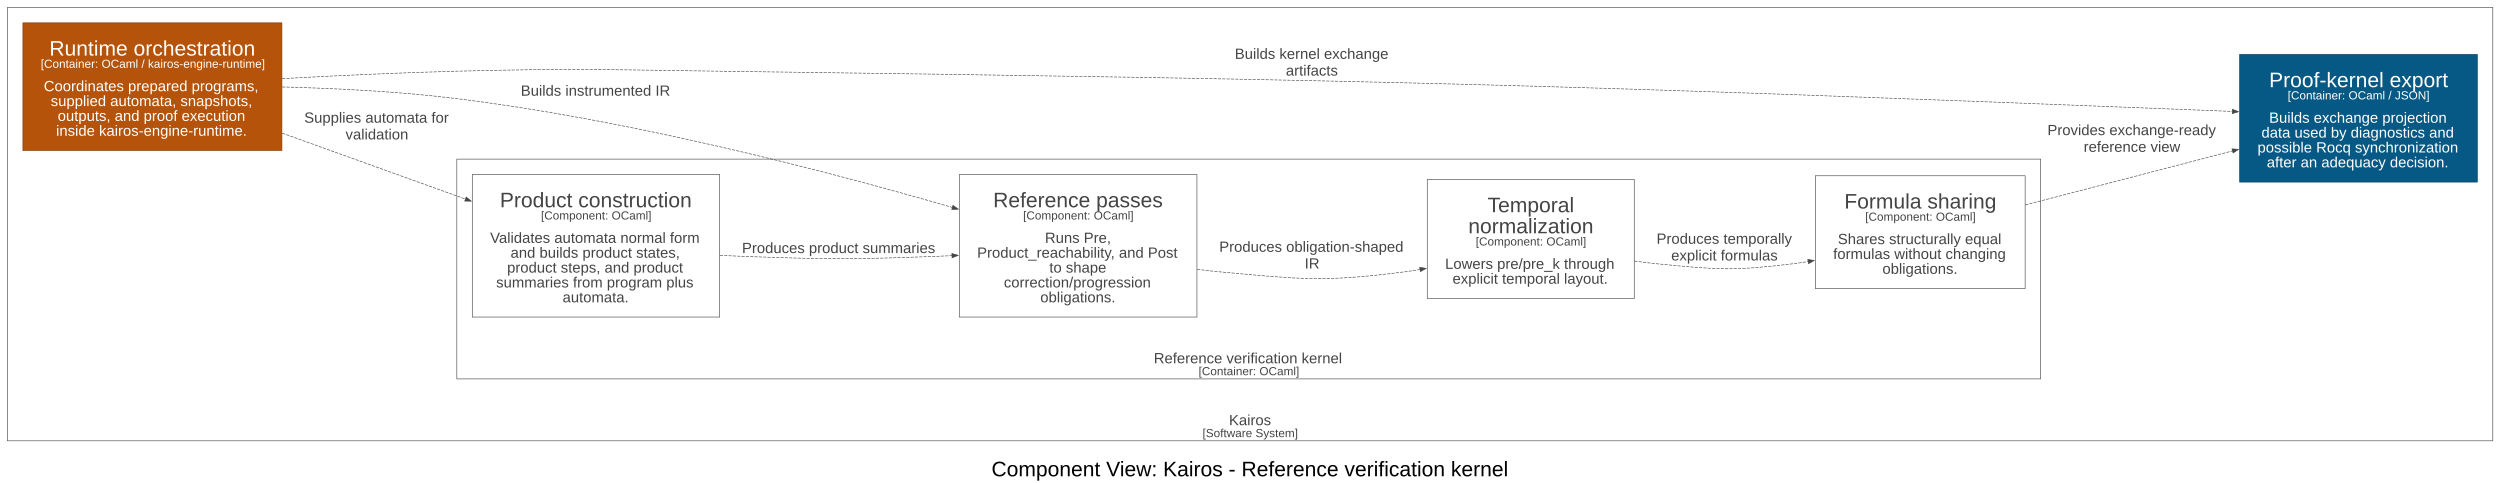
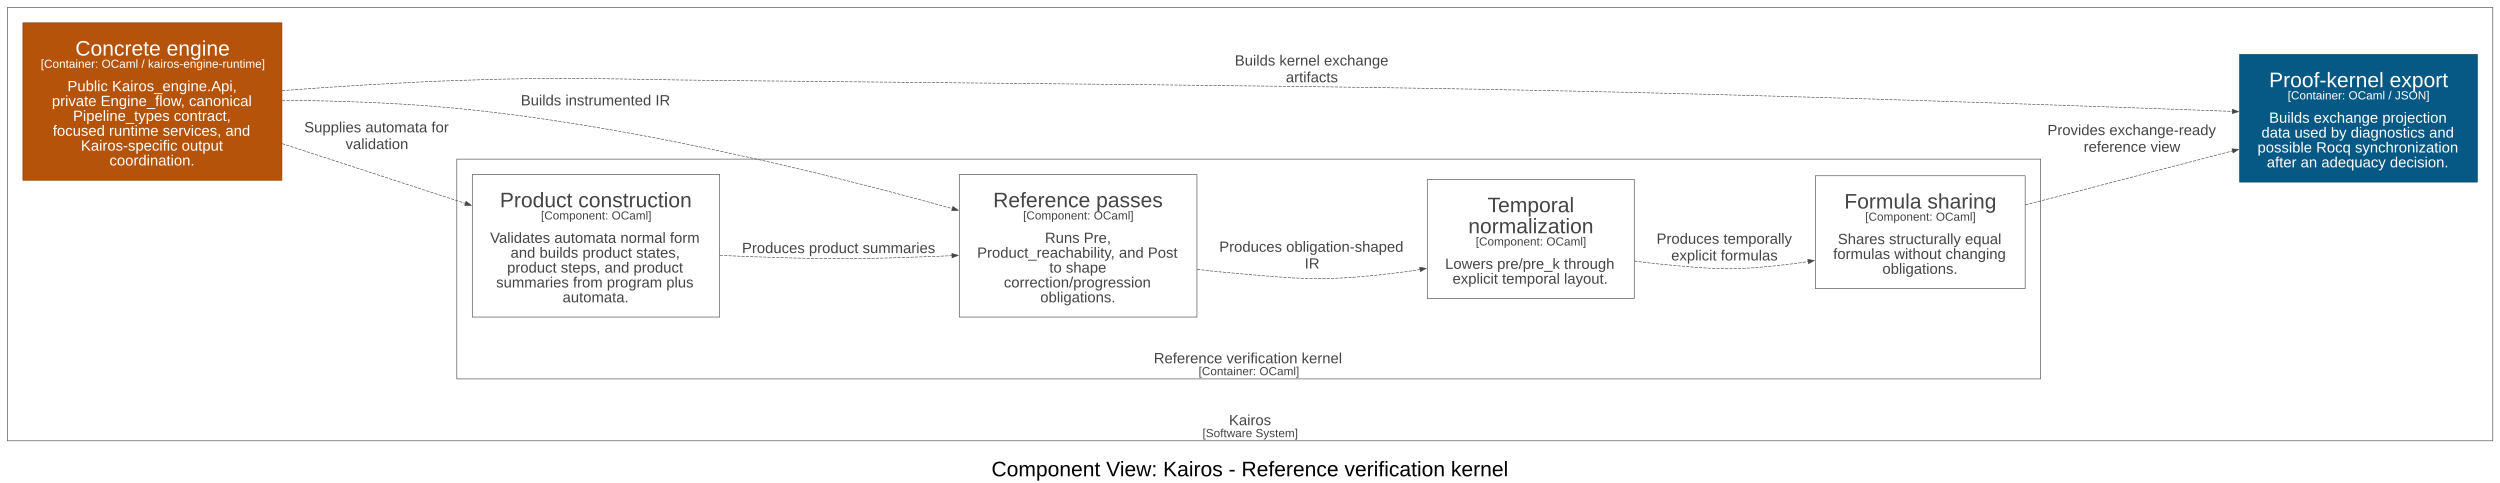
<svg xmlns="http://www.w3.org/2000/svg" width="4038pt" height="780pt" viewBox="0.00 0.00 4038.00 780.00">
  <g id="graph0" class="graph" transform="scale(1 1) rotate(0) translate(4 776)">
    <polygon fill="white" stroke="none" points="-4,4 -4,-776 4034.35,-776 4034.35,4 -4,4" />
    <text xml:space="preserve" text-anchor="start" x="1597.43" y="-6.7" font-family="Arial" font-size="34.00">Component View: Kairos - Reference verification kernel</text>
    <g id="clust1" class="cluster">
      <polygon fill="none" stroke="#444444" points="8,-64 8,-764 4022.35,-764 4022.35,-64 8,-64" />
      <text xml:space="preserve" text-anchor="start" x="1981.05" y="-89.2" font-family="Arial" font-size="24.00" fill="#444444">Kairos</text>
      <text xml:space="preserve" text-anchor="start" x="1938.3" y="-69.95" font-family="Arial" font-size="19.00" fill="#444444">[Software System]</text>
    </g>
    <g id="clust2" class="cluster">
      <polygon fill="none" stroke="#444444" points="733.85,-164 733.85,-519 3292,-519 3292,-164 733.85,-164" />
      <text xml:space="preserve" text-anchor="start" x="1859.55" y="-189.2" font-family="Arial" font-size="24.00" fill="#444444">Reference verification kernel</text>
      <text xml:space="preserve" text-anchor="start" x="1931.93" y="-169.95" font-family="Arial" font-size="19.00" fill="#444444">[Container: OCaml]</text>
    </g>
-     <g id="15" class="node">
+     <g id="22" class="node">
      <polygon fill="#ffffff" stroke="#444444" points="1158.45,-494.1 758.85,-494.1 758.85,-263.9 1158.45,-263.9 1158.45,-494.1" />
      <text xml:space="preserve" text-anchor="start" x="803.4" y="-441.2" font-family="Arial" font-size="34.00" fill="#444444">Product construction</text>
      <text xml:space="preserve" text-anchor="start" x="869.78" y="-421.45" font-family="Arial" font-size="19.00" fill="#444444">[Component: OCaml]</text>
      <text xml:space="preserve" text-anchor="start" x="787.65" y="-383.7" font-family="Arial" font-size="24.00" fill="#444444">Validates automata normal form</text>
      <text xml:space="preserve" text-anchor="start" x="820.65" y="-359.7" font-family="Arial" font-size="24.00" fill="#444444">and builds product states,</text>
      <text xml:space="preserve" text-anchor="start" x="815.03" y="-335.7" font-family="Arial" font-size="24.00" fill="#444444">product steps, and product</text>
      <text xml:space="preserve" text-anchor="start" x="797.4" y="-311.7" font-family="Arial" font-size="24.00" fill="#444444">summaries from program plus</text>
      <text xml:space="preserve" text-anchor="start" x="904.65" y="-287.7" font-family="Arial" font-size="24.00" fill="#444444">automata.</text>
    </g>
-     <g id="16" class="node">
+     <g id="23" class="node">
      <polygon fill="#ffffff" stroke="#444444" points="1929.3,-494.1 1545.45,-494.1 1545.45,-263.9 1929.3,-263.9 1929.3,-494.1" />
      <text xml:space="preserve" text-anchor="start" x="1600.13" y="-441.2" font-family="Arial" font-size="34.00" fill="#444444">Reference passes</text>
      <text xml:space="preserve" text-anchor="start" x="1648.5" y="-421.45" font-family="Arial" font-size="19.00" fill="#444444">[Component: OCaml]</text>
      <text xml:space="preserve" text-anchor="start" x="1683.75" y="-383.7" font-family="Arial" font-size="24.00" fill="#444444">Runs Pre,</text>
      <text xml:space="preserve" text-anchor="start" x="1574.25" y="-359.7" font-family="Arial" font-size="24.00" fill="#444444">Product_reachability, and Post</text>
      <text xml:space="preserve" text-anchor="start" x="1690.88" y="-335.7" font-family="Arial" font-size="24.00" fill="#444444">to shape</text>
      <text xml:space="preserve" text-anchor="start" x="1617.38" y="-311.7" font-family="Arial" font-size="24.00" fill="#444444">correction/progression</text>
      <text xml:space="preserve" text-anchor="start" x="1676.25" y="-287.7" font-family="Arial" font-size="24.00" fill="#444444">obligations.</text>
    </g>
-     <g id="69" class="edge">
+     <g id="65" class="edge">
      <path fill="none" stroke="#444444" stroke-dasharray="5,2" d="M1158.79,-363.58C1170.85,-362.96 1182.81,-362.42 1194.45,-362 1334.36,-356.94 1369.55,-356.77 1509.45,-362 1517.46,-362.3 1525.62,-362.66 1533.86,-363.06" />
      <polygon fill="#444444" stroke="#444444" points="1533.47,-366.55 1543.63,-363.57 1533.83,-359.56 1533.47,-366.55" />
      <text xml:space="preserve" text-anchor="start" x="1194.45" y="-367.25" font-family="Arial" font-size="24.00" fill="#444444">Produces product summaries</text>
    </g>
-     <g id="17" class="node">
+     <g id="24" class="node">
      <polygon fill="#ffffff" stroke="#444444" points="2635.65,-486.1 2301.3,-486.1 2301.3,-293.9 2635.65,-293.9 2635.65,-486.1" />
      <text xml:space="preserve" text-anchor="start" x="2398.73" y="-433.2" font-family="Arial" font-size="34.00" fill="#444444">Temporal</text>
      <text xml:space="preserve" text-anchor="start" x="2367.6" y="-399.2" font-family="Arial" font-size="34.00" fill="#444444">normalization</text>
      <text xml:space="preserve" text-anchor="start" x="2379.6" y="-379.45" font-family="Arial" font-size="19.00" fill="#444444">[Component: OCaml]</text>
      <text xml:space="preserve" text-anchor="start" x="2330.1" y="-341.7" font-family="Arial" font-size="24.00" fill="#444444">Lowers pre/pre_k through</text>
      <text xml:space="preserve" text-anchor="start" x="2342.1" y="-317.7" font-family="Arial" font-size="24.00" fill="#444444">explicit temporal layout.</text>
    </g>
-     <g id="70" class="edge">
+     <g id="66" class="edge">
      <path fill="none" stroke="#444444" stroke-dasharray="5,2" d="M1929.62,-341.04C1941.66,-339.45 1953.63,-338.07 1965.3,-337 2098.08,-324.82 2133.06,-319.95 2265.3,-337 2273.34,-338.04 2281.52,-339.3 2289.75,-340.73" />
      <polygon fill="#444444" stroke="#444444" points="2289.04,-344.16 2299.5,-342.52 2290.3,-337.27 2289.04,-344.16" />
      <text xml:space="preserve" text-anchor="start" x="1965.3" y="-369.25" font-family="Arial" font-size="24.00" fill="#444444">Produces obligation-shaped</text>
      <text xml:space="preserve" text-anchor="start" x="2103.3" y="-342.25" font-family="Arial" font-size="24.00" fill="#444444">IR</text>
    </g>
-     <g id="18" class="node">
+     <g id="25" class="node">
      <polygon fill="#ffffff" stroke="#444444" points="3267,-492.1 2928.15,-492.1 2928.15,-309.9 3267,-309.9 3267,-492.1" />
      <text xml:space="preserve" text-anchor="start" x="2974.95" y="-439.2" font-family="Arial" font-size="34.00" fill="#444444">Formula sharing</text>
      <text xml:space="preserve" text-anchor="start" x="3008.7" y="-419.45" font-family="Arial" font-size="19.00" fill="#444444">[Component: OCaml]</text>
      <text xml:space="preserve" text-anchor="start" x="2964.45" y="-381.7" font-family="Arial" font-size="24.00" fill="#444444">Shares structurally equal</text>
      <text xml:space="preserve" text-anchor="start" x="2956.95" y="-357.7" font-family="Arial" font-size="24.00" fill="#444444">formulas without changing</text>
      <text xml:space="preserve" text-anchor="start" x="3036.45" y="-333.7" font-family="Arial" font-size="24.00" fill="#444444">obligations.</text>
    </g>
-     <g id="71" class="edge">
+     <g id="67" class="edge">
      <path fill="none" stroke="#444444" stroke-dasharray="5,2" d="M2635.96,-354.4C2648,-352.65 2659.99,-351.14 2671.65,-350 2769.18,-340.44 2794.88,-338.05 2892.15,-350 2900.2,-350.99 2908.39,-352.19 2916.63,-353.56" />
      <polygon fill="#444444" stroke="#444444" points="2915.95,-356.99 2926.41,-355.26 2917.16,-350.1 2915.95,-356.99" />
      <text xml:space="preserve" text-anchor="start" x="2671.65" y="-382.25" font-family="Arial" font-size="24.00" fill="#444444">Produces temporally</text>
      <text xml:space="preserve" text-anchor="start" x="2695.28" y="-355.25" font-family="Arial" font-size="24.00" fill="#444444">explicit formulas</text>
    </g>
-     <g id="19" class="node">
+     <g id="26" class="node">
      <polygon fill="#075985" stroke="#043e5d" points="3997.35,-688.1 3613.5,-688.1 3613.5,-481.9 3997.35,-481.9 3997.35,-688.1" />
      <text xml:space="preserve" text-anchor="start" x="3661.05" y="-635.2" font-family="Arial" font-size="34.00" fill="#ffffff">Proof-kernel export</text>
      <text xml:space="preserve" text-anchor="start" x="3691.05" y="-615.45" font-family="Arial" font-size="19.00" fill="#ffffff">[Container: OCaml / JSON]</text>
      <text xml:space="preserve" text-anchor="start" x="3661.05" y="-577.7" font-family="Arial" font-size="24.00" fill="#ffffff">Builds exchange projection</text>
      <text xml:space="preserve" text-anchor="start" x="3648.68" y="-553.7" font-family="Arial" font-size="24.00" fill="#ffffff">data used by diagnostics and</text>
      <text xml:space="preserve" text-anchor="start" x="3642.3" y="-529.7" font-family="Arial" font-size="24.00" fill="#ffffff">possible Rocq synchronization</text>
      <text xml:space="preserve" text-anchor="start" x="3657.3" y="-505.7" font-family="Arial" font-size="24.00" fill="#ffffff">after an adequacy decision.</text>
    </g>
-     <g id="73" class="edge">
+     <g id="69" class="edge">
      <path fill="none" stroke="#444444" stroke-dasharray="5,2" d="M3267.2,-444.96C3367.83,-471.19 3496.26,-504.67 3602.31,-532.31" />
      <polygon fill="#444444" stroke="#444444" points="3601.13,-535.62 3611.69,-534.76 3602.9,-528.85 3601.13,-535.62" />
      <text xml:space="preserve" text-anchor="start" x="3303" y="-557.73" font-family="Arial" font-size="24.00" fill="#444444">Provides exchange-ready</text>
      <text xml:space="preserve" text-anchor="start" x="3361.5" y="-530.73" font-family="Arial" font-size="24.00" fill="#444444">reference view</text>
    </g>
-     <g id="22" class="node">
-       <polygon fill="#b45309" stroke="#7d3a06" points="451.35,-739.1 33,-739.1 33,-532.9 451.35,-532.9 451.35,-739.1" />
-       <text xml:space="preserve" text-anchor="start" x="75.68" y="-686.2" font-family="Arial" font-size="34.00" fill="#ffffff">Runtime orchestration</text>
+     <g id="10" class="node">
+       <polygon fill="#b45309" stroke="#7d3a06" points="451.35,-739.1 33,-739.1 33,-484.9 451.35,-484.9 451.35,-739.1" />
+       <text xml:space="preserve" text-anchor="start" x="117.68" y="-686.2" font-family="Arial" font-size="34.00" fill="#ffffff">Concrete engine</text>
      <text xml:space="preserve" text-anchor="start" x="61.8" y="-666.45" font-family="Arial" font-size="19.00" fill="#ffffff">[Container: OCaml / kairos-engine-runtime]</text>
-       <text xml:space="preserve" text-anchor="start" x="66.68" y="-628.7" font-family="Arial" font-size="24.00" fill="#ffffff">Coordinates prepared programs,</text>
-       <text xml:space="preserve" text-anchor="start" x="77.93" y="-604.7" font-family="Arial" font-size="24.00" fill="#ffffff">supplied automata, snapshots,</text>
-       <text xml:space="preserve" text-anchor="start" x="89.18" y="-580.7" font-family="Arial" font-size="24.00" fill="#ffffff">outputs, and proof execution</text>
-       <text xml:space="preserve" text-anchor="start" x="86.55" y="-556.7" font-family="Arial" font-size="24.00" fill="#ffffff">inside kairos-engine-runtime.</text>
+       <text xml:space="preserve" text-anchor="start" x="104.93" y="-628.7" font-family="Arial" font-size="24.00" fill="#ffffff">Public Kairos_engine.Api,</text>
+       <text xml:space="preserve" text-anchor="start" x="79.8" y="-604.7" font-family="Arial" font-size="24.00" fill="#ffffff">private Engine_flow, canonical</text>
+       <text xml:space="preserve" text-anchor="start" x="113.93" y="-580.7" font-family="Arial" font-size="24.00" fill="#ffffff">Pipeline_types contract,</text>
+       <text xml:space="preserve" text-anchor="start" x="81.3" y="-556.7" font-family="Arial" font-size="24.00" fill="#ffffff">focused runtime services, and</text>
+       <text xml:space="preserve" text-anchor="start" x="126.68" y="-532.7" font-family="Arial" font-size="24.00" fill="#ffffff">Kairos-specific output</text>
+       <text xml:space="preserve" text-anchor="start" x="172.8" y="-508.7" font-family="Arial" font-size="24.00" fill="#ffffff">coordination.</text>
    </g>
    <g id="81" class="edge">
-       <path fill="none" stroke="#444444" stroke-dasharray="5,2" d="M451.75,-560.97C544.95,-527.45 654.59,-488.01 747.92,-454.44" />
-       <polygon fill="#444444" stroke="#444444" points="748.99,-457.78 757.22,-451.1 746.62,-451.19 748.99,-457.78" />
-       <text xml:space="preserve" text-anchor="start" x="487.35" y="-577.79" font-family="Arial" font-size="24.00" fill="#444444">Supplies automata for</text>
-       <text xml:space="preserve" text-anchor="start" x="554.1" y="-550.79" font-family="Arial" font-size="24.00" fill="#444444">validation</text>
+       <path fill="none" stroke="#444444" stroke-dasharray="5,2" d="M451.75,-543.98C544.95,-513.59 654.59,-477.83 747.92,-447.39" />
+       <polygon fill="#444444" stroke="#444444" points="748.78,-450.8 757.2,-444.37 746.61,-444.14 748.78,-450.8" />
+       <text xml:space="preserve" text-anchor="start" x="487.35" y="-562.23" font-family="Arial" font-size="24.00" fill="#444444">Supplies automata for</text>
+       <text xml:space="preserve" text-anchor="start" x="554.1" y="-535.23" font-family="Arial" font-size="24.00" fill="#444444">validation</text>
    </g>
    <g id="85" class="edge">
-       <path fill="none" stroke="#444444" stroke-dasharray="5,2" d="M451.82,-635.5C536.21,-633.4 634.41,-628.52 722.85,-618 1009,-583.95 1331.74,-499.65 1534.57,-440.87" />
-       <polygon fill="#444444" stroke="#444444" points="1535.26,-444.31 1543.89,-438.16 1533.31,-437.59 1535.26,-444.31" />
-       <text xml:space="preserve" text-anchor="start" x="837.15" y="-621.38" font-family="Arial" font-size="24.00" fill="#444444">Builds instrumented IR</text>
+       <path fill="none" stroke="#444444" stroke-dasharray="5,2" d="M451.61,-614.13C535.98,-613.3 634.21,-610.21 722.85,-602 1008.67,-575.54 1331.28,-495.64 1534.19,-439.07" />
+       <polygon fill="#444444" stroke="#444444" points="1535.12,-442.44 1543.81,-436.38 1533.23,-435.7 1535.12,-442.44" />
+       <text xml:space="preserve" text-anchor="start" x="837.15" y="-605.78" font-family="Arial" font-size="24.00" fill="#444444">Builds instrumented IR</text>
    </g>
-     <g id="45" class="edge">
-       <path fill="none" stroke="#444444" stroke-dasharray="5,2" d="M451.7,-648.97C538.86,-653.78 641.23,-658.64 733.85,-661 922.5,-665.8 969.76,-663.5 1158.45,-661 2233.87,-646.78 2502.84,-639.62 3577.5,-597 3585.5,-596.68 3593.65,-596.34 3601.88,-595.98" />
-       <polygon fill="#444444" stroke="#444444" points="3601.81,-599.49 3611.64,-595.54 3601.5,-592.49 3601.81,-599.49" />
-       <text xml:space="preserve" text-anchor="start" x="1990.43" y="-680.91" font-family="Arial" font-size="24.00" fill="#444444">Builds kernel exchange</text>
-       <text xml:space="preserve" text-anchor="start" x="2072.93" y="-653.91" font-family="Arial" font-size="24.00" fill="#444444">artifacts</text>
+     <g id="42" class="edge">
+       <path fill="none" stroke="#444444" stroke-dasharray="5,2" d="M451.63,-629.64C538.77,-636.19 641.15,-642.79 733.85,-646 922.45,-652.53 969.75,-647.91 1158.45,-646 2233.75,-635.11 2502.86,-636.29 3577.5,-597 3585.5,-596.71 3593.65,-596.39 3601.88,-596.04" />
+       <polygon fill="#444444" stroke="#444444" points="3601.81,-599.55 3611.65,-595.62 3601.51,-592.56 3601.81,-599.55" />
+       <text xml:space="preserve" text-anchor="start" x="1990.43" y="-670.11" font-family="Arial" font-size="24.00" fill="#444444">Builds kernel exchange</text>
+       <text xml:space="preserve" text-anchor="start" x="2072.93" y="-643.11" font-family="Arial" font-size="24.00" fill="#444444">artifacts</text>
    </g>
  </g>
</svg>
